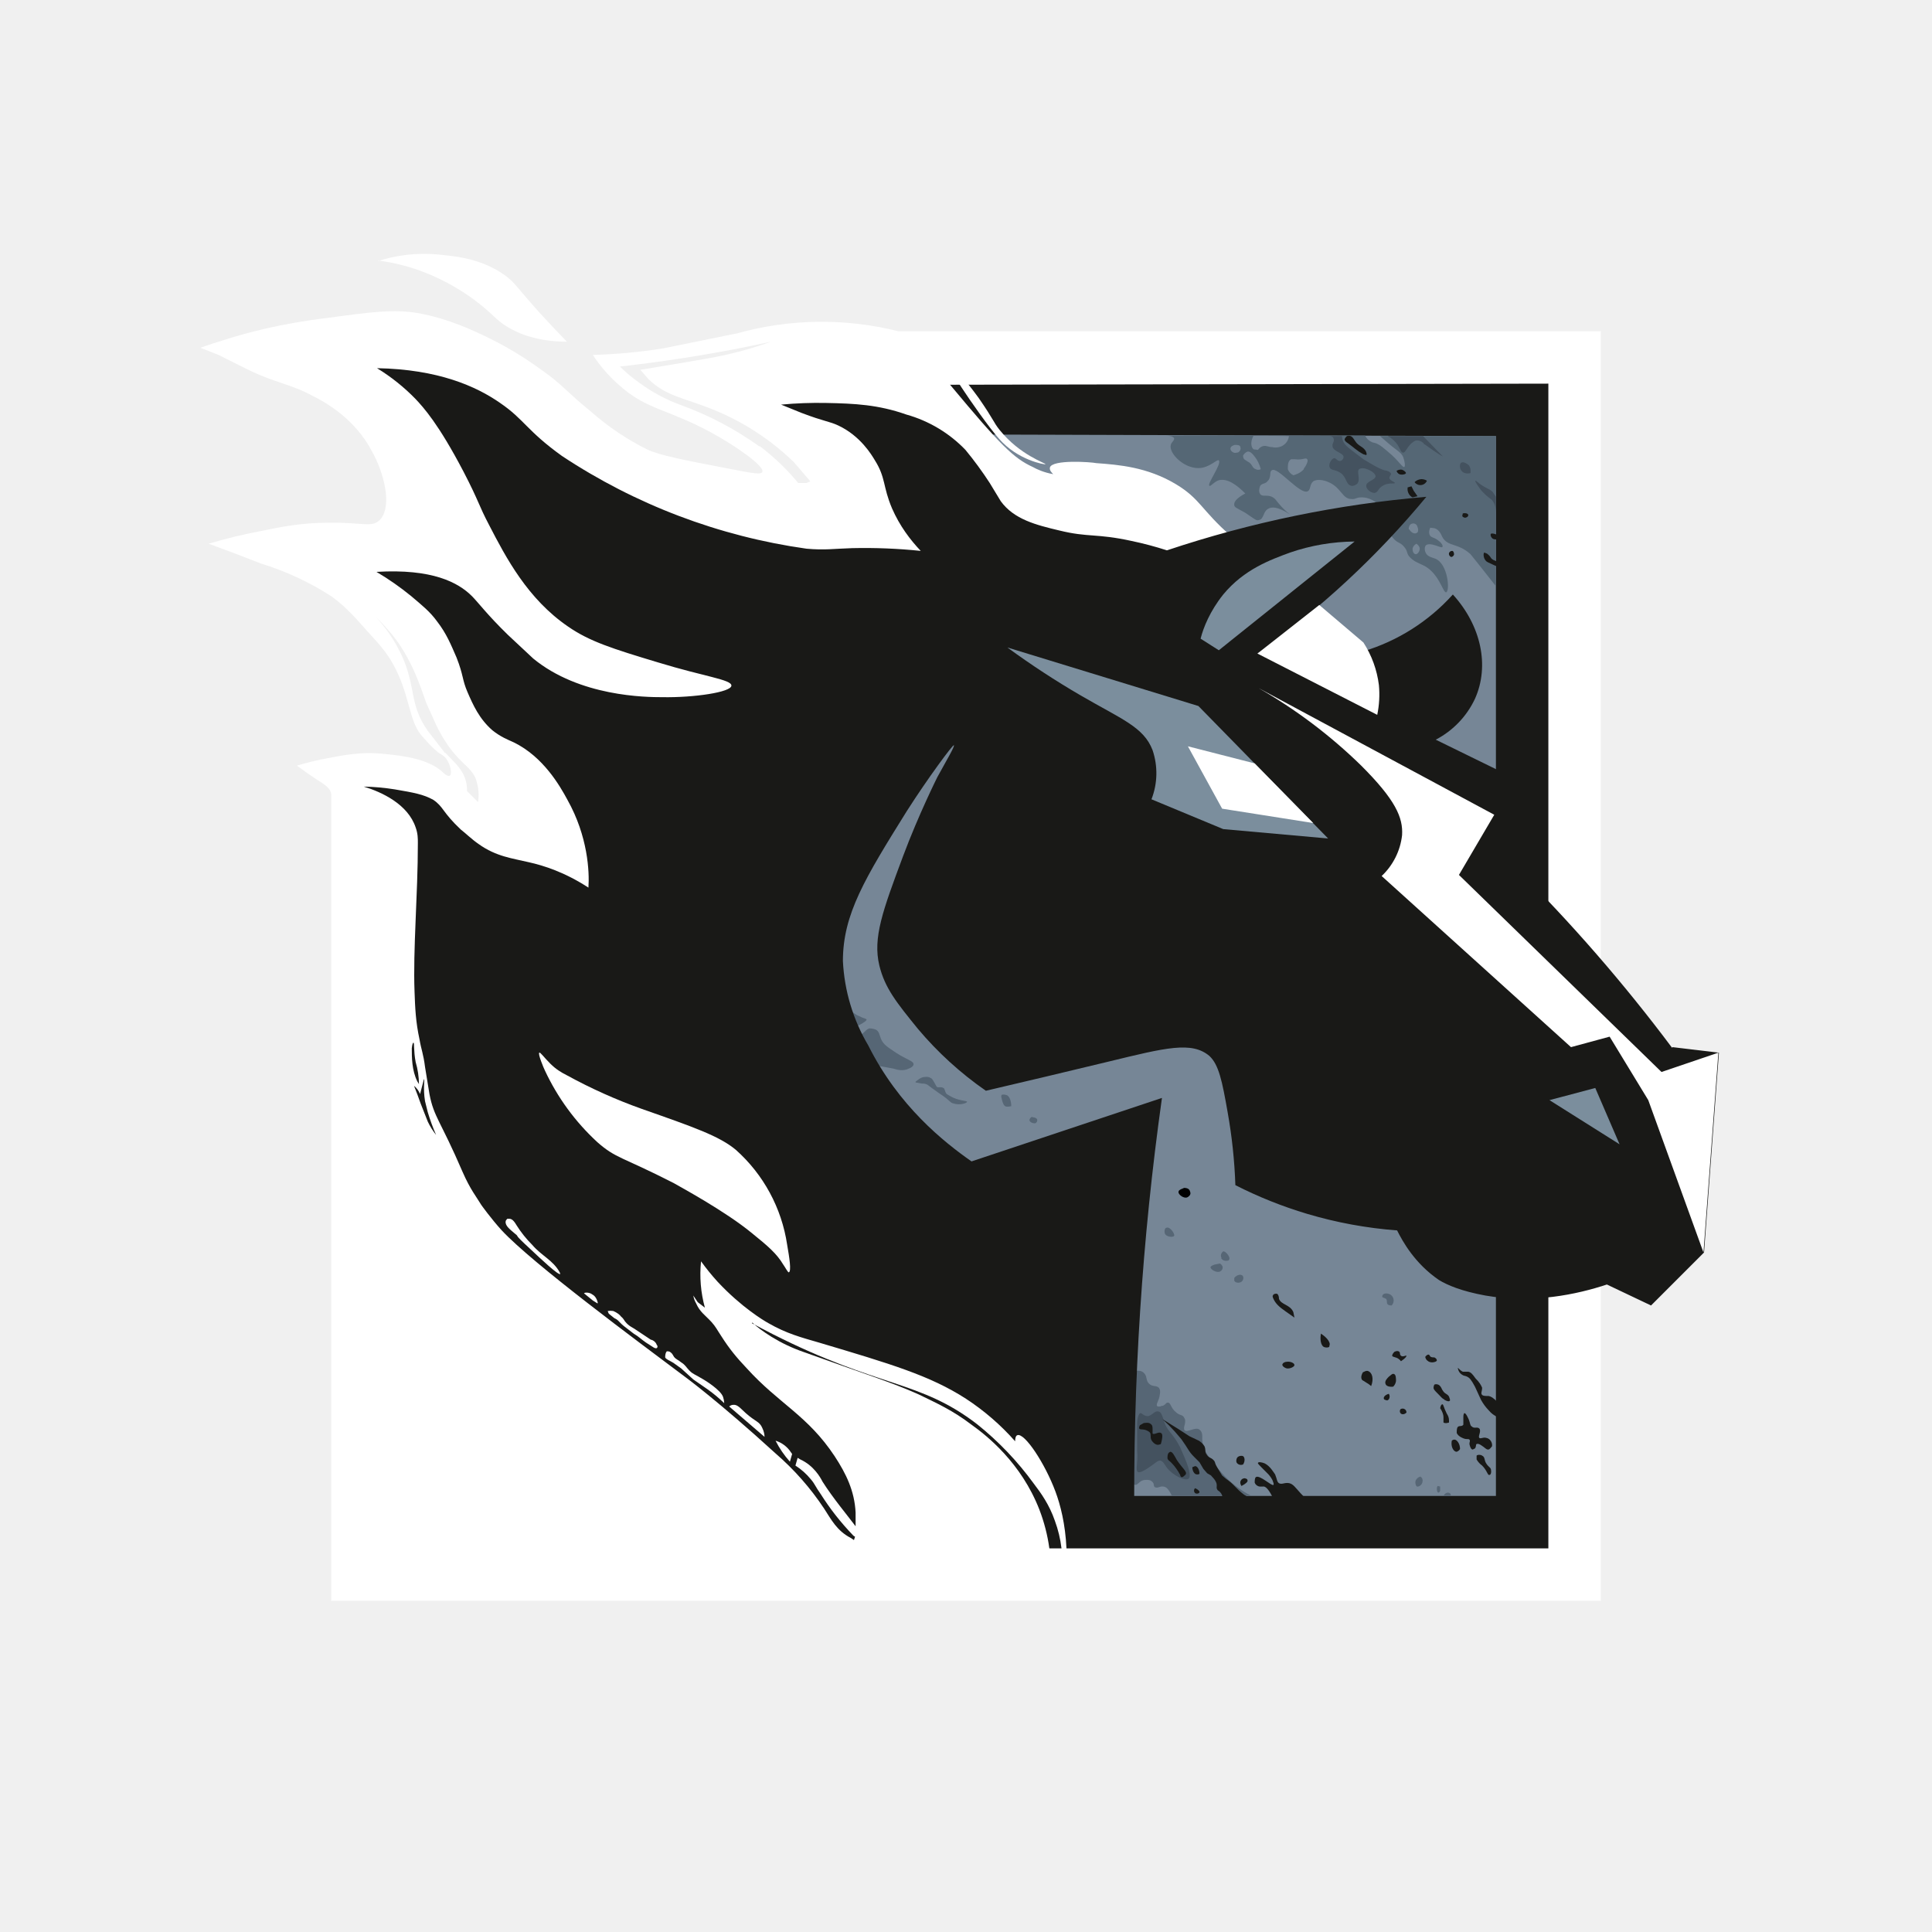
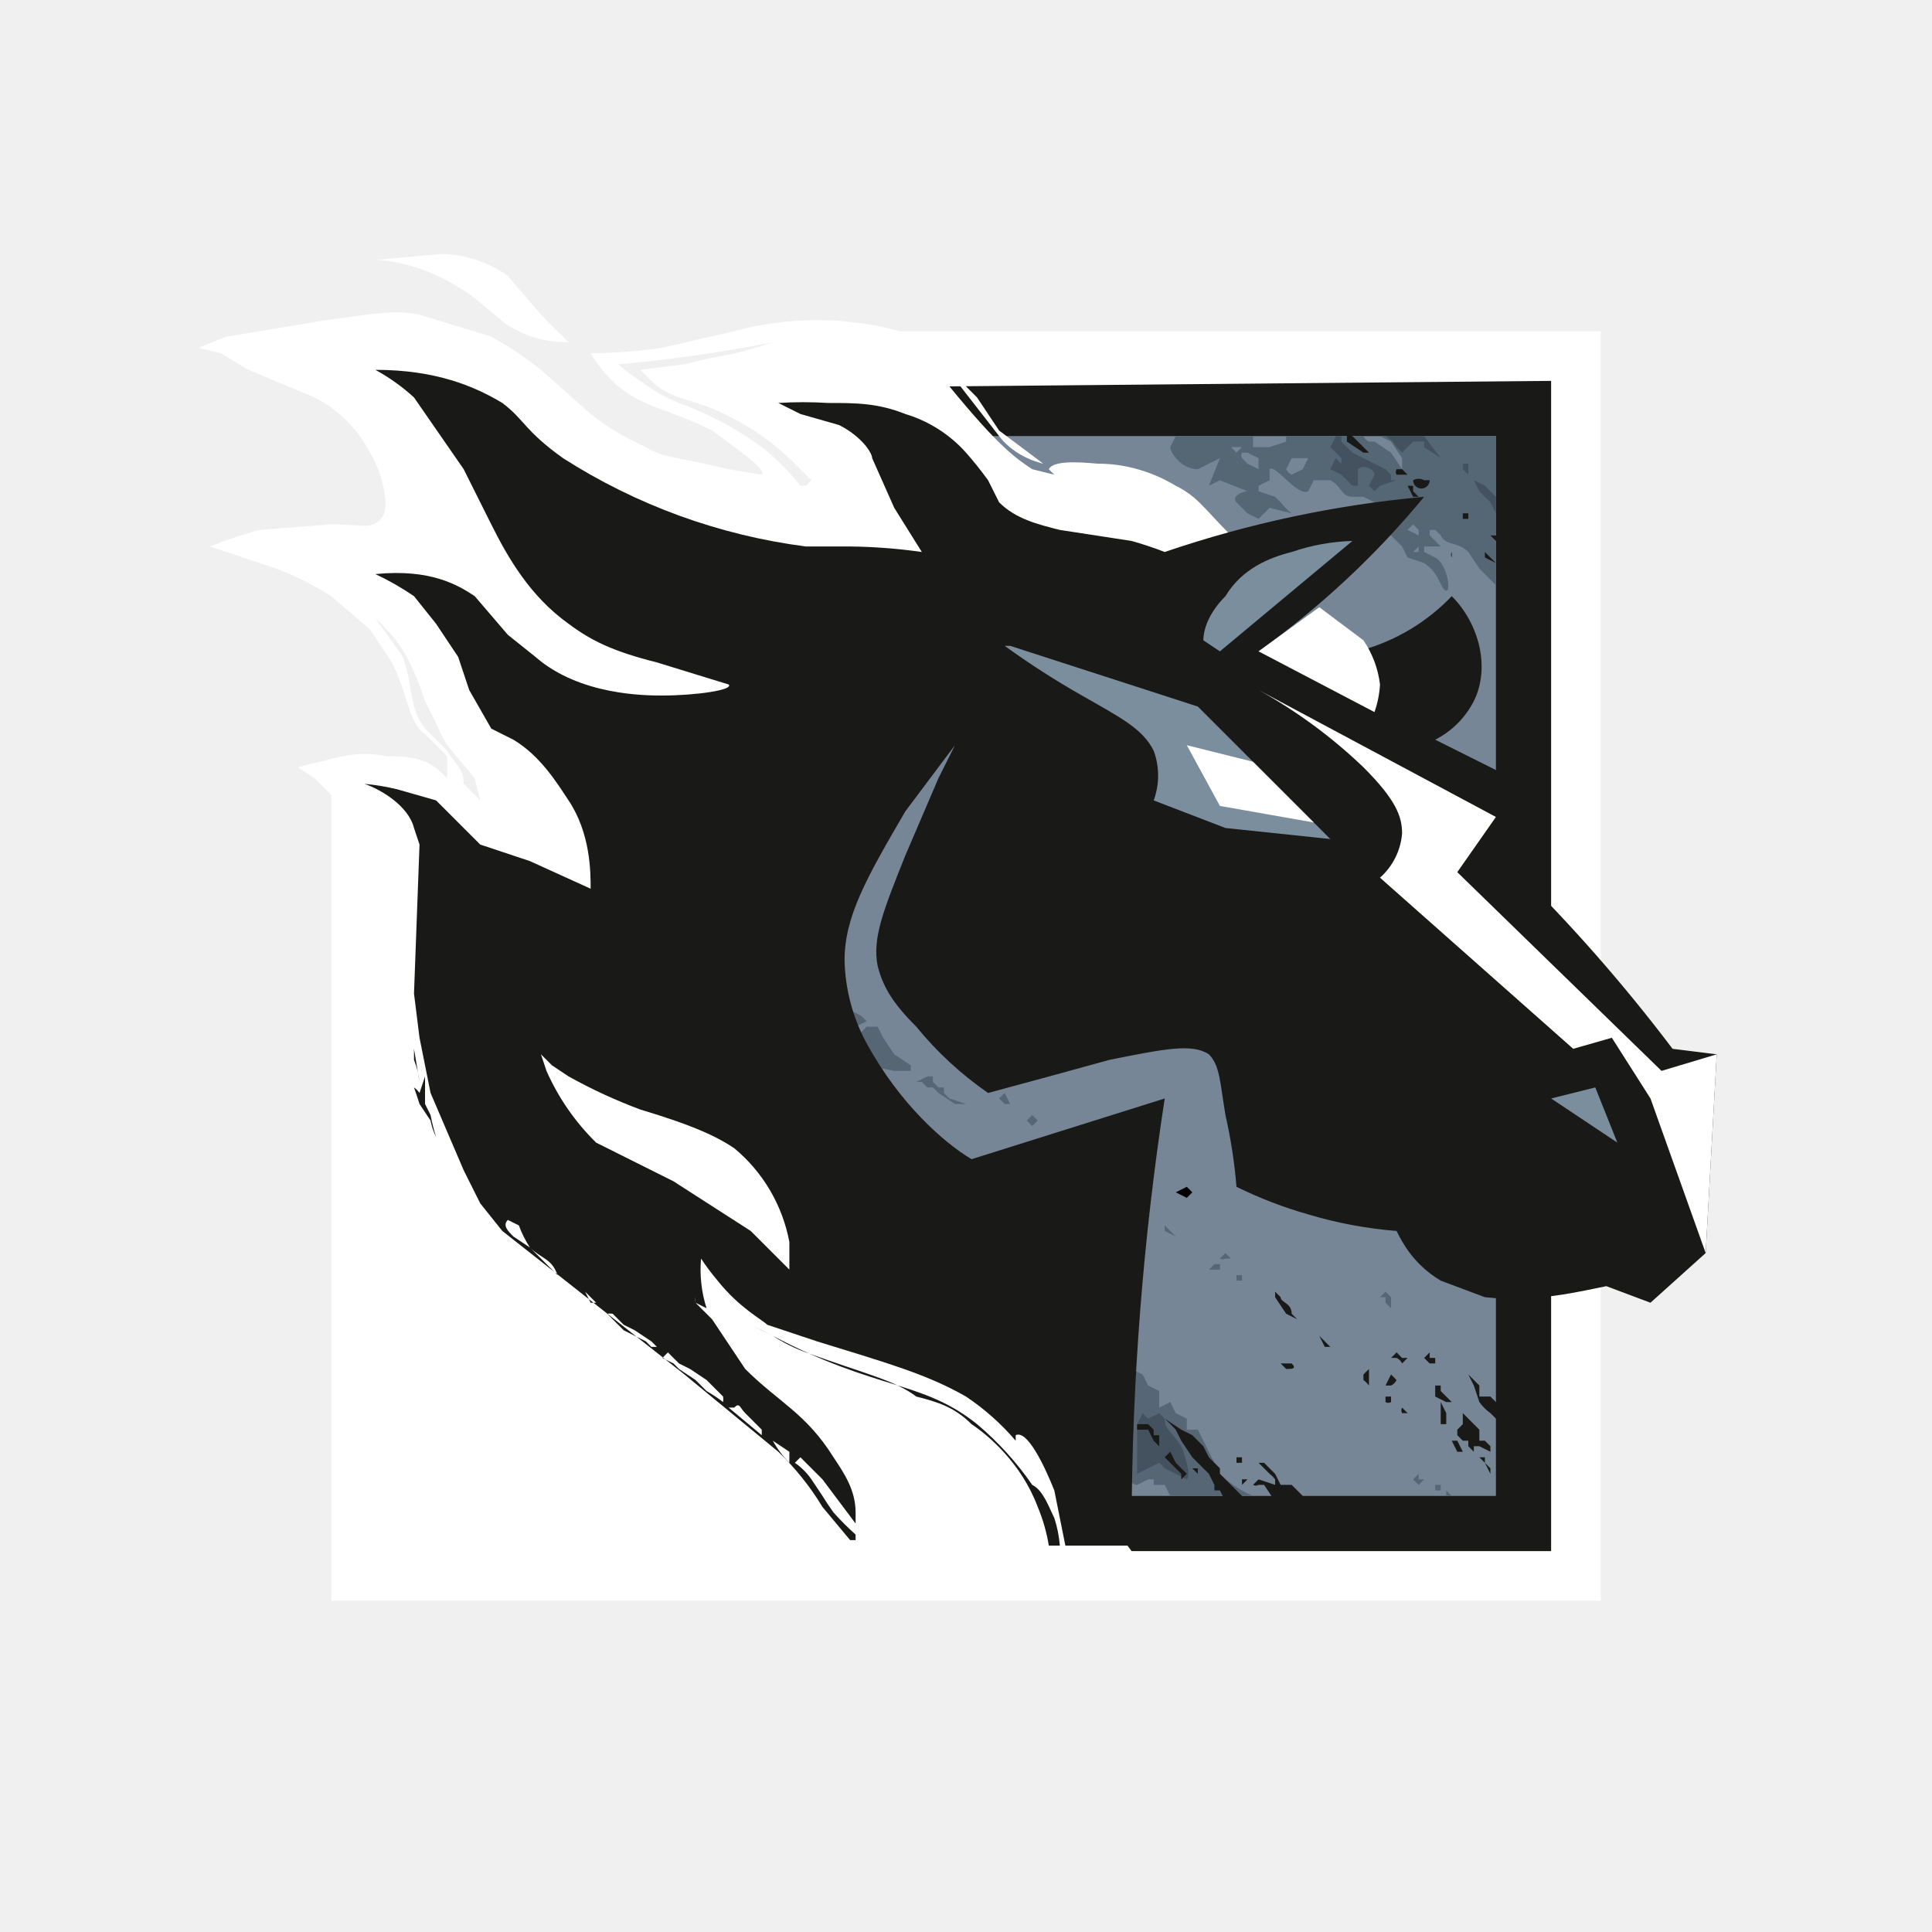
<svg xmlns="http://www.w3.org/2000/svg" viewBox="0 0 350 350">
  <switch>
    <g>
-       <path d="M60 150.3V290h230V60H162.7a57 57 0 00-29.2.4l-13.3 2.7a98.1 98.1 0 01-12.8 1.2 26.3 26.3 0 004.8 5.5c5 4.5 8.7 4.2 16.9 8.7 4.2 2.3 9.5 6 9 7-.2.5-1.5.3-6.1-.6-8.3-1.6-12.5-2.4-14.8-3.5a46.8 46.8 0 01-10.1-6.8c-4.7-3.8-5-4.8-9.3-7.8a62.8 62.8 0 00-9.1-5.5c-3.1-1.5-7.5-3.6-13.1-4.6-4.3-.7-8.3-.2-16.3.9-8.4 1-14.6 2.7-18.1 3.8a109 109 0 00-4.9 1.6l3.3 1.3 5 2.5c5.2 2.6 8 2.7 12.2 5 2 1 7.5 4 10.6 10 2 3.5 3.9 10 1.3 12.5-1.5 1.3-3 .3-9.2.4-4.8 0-8.4.7-12.2 1.5a91.1 91.1 0 00-9.5 2.3 366 366 0 019.5 3.6A51.3 51.3 0 0160 108c2.8 2 4.8 4.4 6.5 6.3 2.4 2.6 3.6 4 4.7 6 3.1 5.5 2.8 10.4 5.3 13.1 2 2.3 3 3 3 3 .5.3.9.5 1.3 1 .9 1.2 1.1 2.9.7 3.1-.4.3-1.2-.5-1.5-.8-2.7-2.3-7.2-2.8-10.2-3.1-4.3-.5-7.6.2-11.7 1a54 54 0 00-4.3 1.1 63.6 63.6 0 003.7 2.6c1.3.8 2.4 1.5 2.5 2.6V150.3zm77.6-69.4a58.7 58.7 0 00-14.2-7.5 30 30 0 01-7.5-4 29.3 29.3 0 01-3.6-3 267 267 0 0027.4-4.5 69.4 69.4 0 01-11.3 3l-4.6.8L116 67l1.5 1.7c3.1 3 6.1 3.3 11.2 5.3a45.6 45.6 0 0115.1 9.7l3 3.5-.7.3h-1.5a41 41 0 00-7-6.7zm-57 55.5s-1-1.3-3.1-4c-3.4-4.8-2.1-7.9-4.7-13.6-.8-1.7-2.1-4.2-4.6-6.9a24.3 24.3 0 012 2.1c3.9 4.3 5.7 9.5 7 13.3l1.8 4a28.2 28.2 0 002.2 3.8c2.5 3.5 4 3.7 5 6 .3 1 .7 2.3.4 4.2l-2-2a6.6 6.6 0 00-.2-1.8c-.6-2.2-2-3.3-3.7-5.1z" fill="#fff" />
-       <path d="M280.5 280.5h-75.3a1222.3 1222.3 0 01-17.4-22.3c-19.6-25.4-29.4-38.1-34.6-49.2-7.1-15.4-17.3-37-8.9-58.8a58.5 58.5 0 0127.4-29.2l-.2-51.3 109-.2v211z" fill="#191917" />
-       <path d="M271 271h-74.9c-1.5-7.8-4.7-20.1-12.1-33.5-13.9-25-30-31.1-37.5-53.5-2.6-7.8-4.6-19-2.2-33.8l27-24.5.2-47 99.5.3v192z" fill="#768696" />
-       <path d="M169.5 67.6a4 4 0 012.2-.6c1.8.1 3.1 1.7 5.6 5.1 2.9 4.2 2.6 4.3 3.8 5.8 3.7 4.6 8.4 6 8.3 6.2-.1.1-5-.7-8.4-4.6-1.8-2-5.3-7-6.8-9.3-.3-.5-1.1-1.8-2.4-1.9a2.2 2.2 0 00-.8 0l1.2 1.5c9 10.8 11.4 13.2 14.9 14.8.7.4 2 1 3.7 1.3-.3-.3-.7-.7-.6-1.2.4-1.5 7.5-1 8.4-.8 4.1.3 9.2.7 14.4 3.8 4.5 2.7 4.6 4.7 10.1 9.5a57.2 57.2 0 0010.5 7.2l-19.1 15.1-43.1-15.6-1.9-36.3z" fill="#fff" />
-       <path d="M205.4 248.4c1-.2 1.5 0 1.8.3.7.6.3 1.4 1 2 .6.6 1.4.2 1.8.8.2.3.2.7.1 1.2-.1 1-.7 1.6-.5 2 .2.2.7.1.8 0 .7 0 .8-.7 1.2-.6.5 0 .5 1 1.4 1.7.7.7 1.2.4 1.5 1 .6.8-.3 1.8.1 2.3.5.5 2-.7 2.7-.1.6.4.5 1.3.5 1.6 0 2.2 1.5 3.8 3.5 6.2a18.5 18.5 0 005.4 4.2h-14.4c-.6-1.3-1.1-1.7-1.6-1.7-.6-.1-1 .4-1.5.1-.3-.2 0-.6-.5-1-.4-.4-1-.3-1.2-.3-1 0-1.3.9-1.8.9-.6 0-1.5-1.2-2.7-6.4l2.4-14.2zm45.3-14c.5-.2 1.1 0 1.4.3.5.5.5 1.3 0 1.8-.4 0-.6-.1-.7-.2-.3-.3 0-.6-.3-1-.3-.2-.7-.2-.7-.4 0-.1 0-.3.3-.5zm-29.4-6.5c-.3-.5 0-1 .3-1.2.4-.1 1.3 1 1.1 1.4 0 .3-.4.3-.5.3a1 1 0 01-1-.5zm.2 1.7c0-.3-.3-.6-.5-.7l-1 .2c-.5.2-.7.3-.7.5 0 .4 1.2 1.1 1.8.7a.8.8 0 00.4-.7zm2.1 1.9c.5-.6 1.2-.7 1.5-.4.2.2.2.6 0 .9-.3.5-1.3.5-1.5 0v-.5zm-12.2-9.1c.5-.2 1.5 1.1 1.3 1.5-.2.3-1.5.2-1.7-.5-.1-.4 0-1 .4-1zm-30-24c.2-.2.7-.1 1 0 .8.4.8 1.9.8 2-.2 0-.7.2-1.1 0-.3-.2-.4-.5-.6-1.2-.2-.7-.1-.8 0-.8zm5.6 4c.6 0 1 .3.9.6 0 .3-.3.5-.4.5-.6 0-1-.3-1-.6 0-.2.2-.5.5-.6zm-11.8-2.8c0-.2-1.7-.2-3-1l-.7-.4c-.4-.5-.3-1-.6-1.1-.5-.3-.8 0-1.2-.2l-.5-.9c-.2-.3-.3-.6-.6-.7-.4-.3-.8-.2-1-.2-.5 0-.9.2-1.4.6-.4.3-.4.3-.3.4l1.1.2c.4 0 .6 0 1 .2l.8.6 1.4 1c2 1.3 1.8 1.6 2.5 1.8 1.3.4 2.5-.1 2.5-.3zm-9.7-6.8c0 .4-.6.7-.9.8-1 .5-2.1.2-2.7 0-1.2-.2-2.7-.6-4.9-.7l-3-5.3c1.2.1 1.8 0 2.2-.3.5-.4.7-.8 1.3-1 0 0 .6 0 1.1.2.7.3.7 1 1 1.7.4 1 1.2 1.5 2.7 2.5 2 1.3 3.2 1.5 3.2 2.1zm-11.6-10c.3.4 1 1 1.8 1.3.7.4 1.2.4 1.3.6 0 .2-.6.8-3.8 2.1l.7-4zm103.5 84.8c.2 0 .4.5.3.8 0 .5-.6 1-1 .9-.2-.1-.3-.5-.3-.8 0-.5.6-1 1-1zm3.1 1.6l.4.1v.7c0 .2-.2.4-.3.4-.2 0-.3-.3-.3-.7 0 0 0-.5.2-.5zm1.8 1.2s.4 0 .5.3a.6.6 0 010 .3h-1.3c.2-.4.5-.6.8-.6z" fill="#566675" />
+       <path fill="#fff" d="M60 150v140h230V60H163a57 57 0 00-30 0l-13 3a98 98 0 01-13 1 26 26 0 005 6c5 4 9 4 17 8 4 3 10 7 9 8l-6-1c-8-2-12-2-15-4a47 47 0 01-10-6l-9-8a63 63 0 00-9-6l-13-4c-5-1-9 0-17 1l-18 3a109 109 0 00-5 2l4 1 5 3 12 5c2 1 7 4 10 10 2 3 4 10 2 12s-3 1-9 1l-13 1a91 91 0 00-9 3 366 366 0 019 3 51 51 0 0113 6l7 6 4 6c3 6 3 11 6 13l3 3 1 1v4l-1-1c-3-3-7-3-10-3-5-1-8 0-12 1a54 54 0 00-4 1 64 64 0 003 2l3 3v6zm78-69a59 59 0 00-15-8 30 30 0 01-7-4 29 29 0 01-4-3 267 267 0 0028-4 69 69 0 01-12 3l-4 1-8 1 2 2c3 3 6 3 11 5a46 46 0 0115 10l3 3-1 1h-1a41 41 0 00-7-7zm-57 55l-4-4c-3-4-2-7-4-13l-5-7a24 24 0 012 2c4 4 6 10 7 13l2 4a28 28 0 002 4l5 6 1 4-2-2a7 7 0 00-1-1c0-3-2-4-3-6z" />
+       <path fill="#191917" d="M281 281h-76a1222 1222 0 01-17-23c-20-25-30-38-35-49-7-15-17-37-9-59a59 59 0 0128-29l-1-51 110-1v212z" />
+       <path fill="#768696" d="M271 271h-75c-1-8-5-20-12-33-14-25-30-32-37-54-3-8-5-19-3-34l27-24 1-47h99v192z" />
+       <path fill="#fff" d="M170 68a4 4 0 012-1l5 5 4 6 8 6s-5-1-8-5l-7-9-2-2a2 2 0 00-1 0l1 2c9 11 12 13 15 15l4 1-1-1c1-2 8-1 9-1 4 0 9 1 14 4 4 2 5 4 10 9a57 57 0 0011 7l-20 15-43-15-2-36z" />
+       <path fill="#566675" d="M205 248l2 1 1 2 2 1v3l2-1 1 2 2 1v2h2l1 2 3 6a19 19 0 006 4h-15l-1-2h-2v-1h-1l-2 1c-1 0-2-1-3-6l2-15zm46-14l1 1v2l-1-1v-1h-1l1-1zm-30-6l1-1 1 1h-1a1 1 0 01-1 0zm0 2v-1h-1l-1 1h2zm3 1h1v1h-1zm-13-9l2 2-2-1v-1zm-30-24h1l1 2h-1l-1-1 1-1zm6 4l1 1-1 1-1-1 1-1zm-12-2l-3-1-1-1v-1h-1l-1-1v-1h-1l-2 1h1l1 1h1l1 1 3 2h2zm-10-7v1h-3l-5-1-3-5 2-1 1-1h2l1 2 2 3 3 2zm-11-10l2 1 1 1-4 2 1-4zm103 85h1l-1 1-1-1 1-1zm3 1h1v1h-1v-1zm2 1l1 1h-1v-1z" />
      <g fill="#556775">
-         <path d="M250 79l1.5 1.3c1.5 1.3 2.3 1.6 2.7 2.5.3.8.4 1.7.2 1.8-.3.1-.8-.8-2.3-2.2-1.3-1.1-2.2-2-3.2-2.2-.1 0-.5-.1-1-.5a2.3 2.3 0 01-.6-.8h-13.8c0 .4-.2 1.1-.8 1.6-.8.7-1.9.6-2.2.5-.7 0-1-.3-1.6-.2-.5.1-.8.4-1 .7l-.8-.1c-.5-.4-.6-1.4 0-2.5h-16c.8 0 1.5.2 1.6.5.1.4-.5.7-.6 1.2-.4 1.4 2.2 4.2 5 4.2 2 0 3.4-1.7 3.7-1.4.6.6-2.2 4.3-1.7 4.6.2.2.8-.7 1.7-1 1.6-.4 3.3.9 4.8 2.4-.2.1-2.2 1.1-2 2.1 0 .4.4.5 2 1.4 1.8 1.2 2 1.5 2.5 1.3.9-.2.7-1.5 1.6-2 .6-.4 1.7-.5 4 1a12 12 0 01-1.8-1.7c-.8-.9-.8-1.1-1.3-1.4-1-.6-1.9 0-2.3-.6-.3-.4-.2-1 0-1.5.4-.5.9-.3 1.3-.8.8-.7.3-1.8.8-2 1-.8 5.1 4.5 6.5 3.8.6-.3.3-1.2 1-1.8 1-.6 2.5 0 2.9.2 2.2 1 2.4 3 4 3 .8.1.8-.3 1.9-.3 1.3 0 2.3.7 2.7 1a6 6 0 011.3 1.2 9 9 0 00.7 3.5c.3.7.5 1.2 1 1.7.7.9 1.3.7 2 1.6.6.7.4 1 .8 1.6.8 1 1.8 1.3 2.4 1.6 3.1 1.3 3.8 5.2 4.4 5 .7-.3.3-5.2-2-6.1-.5-.2-1.3-.3-1.7-1-.2-.4-.3-1 0-1.4.8-.7 2.8.6 3 .3.2-.3-.3-.9-.9-1.3-.7-.5-1.2-.4-1.4-.9-.1-.2-.2-.6.1-1.3l.8.1c.9.3 1.2 1.2 1.4 1.6 1 1.8 2.8 1 5.1 3.1l2 2.5 2.6 3.3V79h-21zm-26 3c-.5.2-1.1-.3-1.1-.7 0-.4.4-.6.8-.7.4 0 1 0 1 .4.2.4-.2 1-.6 1zm3.5 3c-.7-.2-.6-1-1.5-1.4l-.6-.4a1 1 0 01-.2-.7c.4-.6.8-.7.9-.7.6 0 1.2.9 1.6 1.5.4.7.6 1.3.7 1.7-.4.2-.7.1-.9 0zm8.7 0c-.6.7-1.5 1-1.9 1.1a2 2 0 01-1-1.1c0-.7 0-1.5.6-1.8h.7c1.4.2 2-.4 2.2 0 .3.2-.2 1.2-.6 1.7zm19 10.9c0-.5.2-.9.5-1 .4-.2 1 0 1.1.6.2.4.1 1-.1 1-.3.3-1 .1-1.4-.6zm1.3 4.5c-.4 0-.6-.5-.6-.9s.3-.8.7-1c0 0 .6.4.6.9s-.4 1-.7 1z" />
-         <path d="M233.5 79l-6.5-.1h6.5zm16.4-.1h-2.6 2.7-.1z" />
+         <path d="M250 79l2 1 2 3v2l-2-3-3-2h-1a2 2 0 01-1-1h-14v1l-3 1h-3v-2h-16 2l-1 2c0 1 2 4 5 4l4-2-2 5 2-1 5 2c-1 0-3 1-2 2l2 2 2 1 2-2 4 1a12 12 0 01-2-2l-1-1-3-1v-1l2-1v-2c1-1 5 5 7 4l1-2h3c2 1 2 3 4 3h2l2 1a6 6 0 012 1 9 9 0 000 4l1 1 2 2 1 2 3 1c3 2 3 5 4 5s0-5-2-6l-2-1v-1h3l-1-1-1-1v-1h1l1 1c1 2 3 1 5 3l2 3 3 3V79h-21zm-26 3l-1-1h2l-1 1zm4 3l-2-1-1-1a1 1 0 010-1h1l2 1v2zm8 0l-2 1a2 2 0 01-1-1l1-2h3l-1 2zm19 11l1-1 1 1v1l-2-1zm1 4l1-1v1zM234 79h-7 7zm16 0h-3 3z" />
      </g>
-       <path d="M249 89.3c-.6 0-1.5-.6-1.5-1.3 0-.8 1.6-1 1.7-1.7 0-.8-2.2-1.9-3-1.3-.5.5.4 2-.4 2.7-.3.2-.7.4-1 .3-1-.2-.8-1.5-1.9-2.3-1-.7-1.7-.4-2-1-.3-.6.3-1.6.8-1.7.4 0 .6.6 1.1.5.3 0 .6-.4.6-.7 0-.8-2-1-2-2-.1-.5.4-.8.2-1.3 0-.3-.4-.5-.7-.5h2.2l.1.6c.2.8.8 1.3 1.7 2l2.1 1.6c1.7 1 2.6 1.6 3.8 2 .3 0 1 .2 1.2.6 0 .3-.3.5-.3.8.1.5 1 .7 1 .9-.1.2-1.3-.1-2.2.5-.9.5-.8 1.2-1.5 1.3zm9-8.8c0-.2-.7-.8-1.4-.7-.2 0-.4.1-.9.5-1 1-1.1 1.7-1.5 1.7-.4 0-.5-.6-1-1.4a5 5 0 00-1.8-1.6h6.4a632.9 632.9 0 013.6 3.7s-.7-.3-3.3-2.2zm6.8 3.3c.3-.2 1 .2 1.3.5.4.5.3 1.2.3 1.4-.7.2-1.4 0-1.7-.5-.3-.4-.3-1.1 0-1.4zm6.2 9c0-1.2-.4-1.8-.7-2.2l-1-.8a12.9 12.9 0 01-1-1c-.4-.6-1.2-1.6-1-1.7 0-.2.6.6 2 1.3.3.2.7.3 1.1.7l.6.9v2.9zM206.6 256c.3 0 .5.4 1 .5.9.3 1.5-1 2.2-.8.6 0 .8 1 1 1.5.6 2.2 1.5 2.1 3 5 0 .2 2.5 5 1.5 5.7-.6.4-2.7-.5-3.9-2-.5-.7-.7-1.2-1.2-1.3-.6 0-.9.5-2 1.2-1 .7-1.7 1-2 .9-.6-.3 0-1.4-.2-4v-4.8c0-.7.2-1.8.6-1.9z" fill="#44525f" />
-       <path d="M221.3 272l.2-.5c0-.6-.3-1-.4-1.1-.3-.4-.5-.3-.6-.6-.2-.3 0-.5-.1-1-.2-.8-1-1.4-1-1.5l-.7-.4-.7-.8-.7-1.2-1-1c-1-1-1-1.4-2.3-3.2l-1.2-1.4a31.1 31.1 0 00-2.2-2.2l2.9 1.8 2 1.3 1.7.8c.3.2.7.5 1 1 .3.7 0 1 .4 1.5.4.7.9.5 1.4 1.2.2.3 0 .3.6 1.3l.8 1.3.7.6c1.5 1 1.7 1.7 3.3 2.9l1.8 1 3.7.2c-1-2.3-1.7-2.8-2.1-2.7h-.6a1.1 1.1 0 01-.9-.7c0-.3 0-.8.2-1 .7-.5 2.9 1.7 3.2 1.4.1-.1 0-.4-.2-.9a5 5 0 00-1-1.3l-1-1c-.4-.4-.7-.7-.6-.8.1-.2.7-.1 1.2.1 1 .5 1.6 1.6 1.9 2 .4 1 .3 1.3.7 1.6.6.3 1-.2 1.9 0 .7.2 1 .7 2 1.8a25 25 0 002.1 2l-16.4-.5zm-14.8-13.8l.7-.4c.2 0 .9-.2 1.3.2.3.2.3.6.3 1v.7c.3.3 1.1-.4 1.5-.1.3.1.4.6 0 2a.8.8 0 01-.3.1c-.5.2-1.1-.3-1.4-.8-.3-.6 0-1-.3-1.4-.4-.4-1-.5-1-.5-.5-.1-.8 0-.9-.2-.1-.1 0-.4.1-.6zm5.2 5l.3-.2c.4 0 .7.6 1.2 1.5 1 1.5 1.9 2.1 1.6 2.6a.5.5 0 01-.2.2c-.1.1-.3.3-.5.3s-.3-.3-.3-.4c-.4-.8-1.1-1.7-1.4-2-.5-.6-.8-.6-.9-1 0-.4 0-.7.2-1z" fill="#191917" />
-       <path d="M216 265.8l.5-.2c.4 0 .8.6.8 1.4a.7.7 0 01-.5.1c-.4 0-.8-.6-.8-1.3zm8.3-1.9c.3-.2.7-.2.9-.1.3.2.4.9 0 1.5-.5.2-1 0-1.2-.4-.1-.3 0-.8.3-1zm1.2 3.9s-.5 0-.7.4c-.2.3-.1.7.1 1 .8-.4 1.2-.8 1.1-1 0-.1 0-.3-.5-.4zm-9 1.8c-.3.3-.2.7 0 .9.4.2.8 0 .8-.2s-.3-.5-.8-.7zm14.1-35c.2-.2.5-.3.8-.2.2.2.3.5.3.9.4 1.1 2 1 2.6 2.4l.2 1a69.1 69.1 0 01-1.7-1.2c-1-.7-1.7-1.3-2.1-2.2-.2-.4-.2-.6 0-.7zm8.7 7c.3.2 1.5 1 1.6 1.9l-.1.5c-.3.2-.8.1-1 0-.5-.3-.7-1.3-.5-2.4zm-7 5.7c0-.4.5-.6.8-.6.6-.1 1.4.2 1.4.6 0 .3-.8.7-1.4.6-.4-.1-.8-.4-.8-.7zm14.6 1.3c.1 0 .6-.4 1-.2.7.3 1 1.4.5 2.7a5.4 5.4 0 00-1-.7c-.4-.3-.6-.3-.7-.5-.1-.2-.2-.6.2-1.3zm5.6.3c.4.1.4.8.4 1.3a1.8 1.8 0 01-.5 1c-.7.1-1.3-.1-1.4-.5-.2-.5.3-1 .6-1.3.3-.2.6-.6.9-.5zm.1-4c.4-.2.7-.2.9 0 .2.1 0 .5.3.7.3.3.9-.1 1 0 0 .1-.1.4-1 1a1.7 1.7 0 00-.4-.4c-.5-.4-1.1-.3-1.2-.6 0 0 0-.3.4-.7zm-1 7.6c-.7.2-1 .6-.9.9 0 .2.6.3.6.3a.7.7 0 00.3-.2c.2-.3.2-.7 0-1zm2.1 2.8a.7.7 0 01.8 0c.2.1.3.4.3.6-.3.3-.7.4-1 .2a.6.6 0 010-.9zm4.5-9.5c0 .1.1.5.4.7.5.5 1.5.3 1.7 0 0-.2-.1-.4-.3-.5-.2-.2-.4 0-.8-.2-.2-.1-.2-.4-.4-.4-.1 0-.3 0-.6.4zm1.7 5c.3-.1.7 0 .9.2.4.4.3.6.7 1.1.4.5.7.4 1 .9.1.3.3.7.1.8-.2.2-1-.2-1-.3-.4-.2-.4-.3-1.1-1-.6-.6-.8-.8-.8-1.1 0 0 0-.4.2-.6zm1 4.3c.1-.6.3-.7.4-.7.2 0 .2.5.8 1.7.2.3.4.7.4 1.2v.4c-.3.1-.7.2-1 0v-1c0-.4-.2-1-.6-1.6zm3.2-7.3c0 .1.1.8.7 1.2.4.3.6.2 1 .4s.7.5 1.4 1.8l1.1 2.4a8.9 8.9 0 001.4 1.9c.5.6 1 .9 1.2 1 .8.5 1.7 1.7 2.5 4.2v-4.5a22 22 0 00-2-2.1c-1-1-1.3-1.1-1.7-1.2-.6 0-1 0-1.2-.2-.3-.3 0-.6 0-1.3-.2-.5-.5-1-1.2-1.7-.5-.7-.8-1.1-1.3-1.2h-1c-.6-.3-.8-.7-.9-.7zm1 9c0-.2 0-.7.2-.8.3 0 .7 1 .8 1.2.3.8.2 1 .5 1.2.5.5 1 0 1.4.4.4.5-.3 1.4 0 1.7.3.2.7-.2 1.3 0 .6.1 1.1.8 1 1.5-.2.2-.4.6-.7.6-.4 0-.5-.3-1.3-.8-.3-.2-.6-.3-.8-.2-.2.1 0 .4-.3.8l-.4.2c-.3 0-.5-.5-.6-1 0-.4.2-.6 0-.8-.2-.2-.5 0-1-.2 0 0-1-.3-1.3-1 0-.4 0-.9.2-1.1.3-.3.7 0 1-.4v-1.3zM263 261c.2-.2.4-.2.5-.2.4 0 1 .7 1 1.7-.1.2-.4.5-.7.5-.5-.1-1-.9-.8-2zm4.5 2.7c.2-.2.7-.2 1 0 .6.3.3.8.8 1.5.4.6.7.6.8 1 .1.5 0 1-.3 1-.3.1-.4-.8-1.3-1.7-.4-.3-.7-.6-1-1.1v-.7zm1.4-163.6c-.2.1-.2.9.2 1.4.3.4.6.4 1.6.9 1 .4 1.3.8 1.4.7.1-.1-.1-.7-.6-1.2-.5-.4-.7-.2-1.3-.7-.2-.3-.3-.5-.8-.9l-.5-.2zm1.9-2.4c-.6 0-.9-.8-.7-1 .2-.2 1.5.2 1.5.6 0 .2-.4.5-.8.4zM265 93c.5-.1.9 0 1 .3 0 .2-.2.4-.3.4-.3.2-.7 0-.8-.2l.1-.5zm-1.9 6.8a.6.6 0 00-.6.4.6.6 0 00.4.7c.3 0 .6-.4.5-.6 0-.3-.2-.5-.3-.5zM244 79c-.1.1-.4.4-.4.6 0 .3.3.5.6.7 1 .7 1.5 1.3 2.8 2 .2 0 .4.2.5.1.2 0 0-.4 0-.5-.4-1-1.4-1-2-2-.3-.4-.4-.7-.8-.9a1 1 0 00-.7 0zm9 6.3c.2-.1.5-.3 1-.2.3.1.7.4.7.6 0 .2-.7.4-1.2.2a1 1 0 01-.5-.6zm3.3 2a2 2 0 011.2-.5c.5 0 .9.2 1 .3a1.3 1.3 0 01-2.2.3zm-1.3 1l.7-.2.4.8.7 1-.9.2c-.5-.2-1-.9-.9-1.7z" fill="#191917" />
-       <path d="M214.5 215.2c.6 0 1 .2 1.1.7.2.4-.1.8-.5 1-.6.3-1.7-.5-1.6-1 0-.4.9-.6 1-.7z" />
-       <g>
-         <path d="M136.3 239.6c.7.7 1.9 1.6 3.5 2.6a29.7 29.7 0 005.7 2.7c11.1 4 16 5.5 20.9 7.7 3.3 1.6 6.2 2.9 9.6 5.5 2.8 2 9 6.9 12.3 15.4a31.4 31.4 0 011.8 7h2.2a21.8 21.8 0 00-1.2-5c-1-2.9-2.5-5-3.8-6.7A55.7 55.7 0 00177 258c-10.4-8-17.6-6.5-37-16.3a158.3 158.3 0 01-3.8-2z" fill="#191917" />
-         <path d="M302.9 189.8a298.3 298.3 0 00-28.5-32.8v-16l-14.3-7a16 16 0 007.1-7.4c2.7-6 1.1-13.3-4-18.9a35.7 35.7 0 01-35.4 10.7A159.2 159.2 0 00258.4 90a201.8 201.8 0 00-47 9.7 62.5 62.5 0 00-6.4-1.7c-6.4-1.4-7.8-.6-13.1-1.9-4.2-1-8.2-2-10.6-5.3l-2-3.3a65.5 65.5 0 00-4.4-6 23.7 23.7 0 00-10.7-6.4c-5.1-1.8-9.4-2-14.5-2.1a71.8 71.8 0 00-8.2.3l3.7 1.5c4.2 1.6 5 1.5 6.7 2.3 4 1.9 6 5.3 6.6 6.3 2 3.2 1.4 4.7 3.1 8.7 1.4 3.2 3.3 5.7 5.2 7.7a98.8 98.8 0 00-12.4-.5c-3.3.1-5 .4-8.3.1a107.3 107.3 0 01-44.3-16.8C95.4 78 95 76 90.6 73c-4.3-3-11.2-6.1-22.3-6.3a35.6 35.6 0 017 5.6c1.4 1.5 4.1 4.4 8.7 13.2 2.8 5.4 2.7 6 4.6 9.6 3.1 6 7 13.4 14.3 18.4 3.9 2.7 8 4 16.3 6.5 8.5 2.6 13.3 3.1 13.3 4.2 0 1.2-6.8 2.2-12.5 2.1-3 0-15-.1-23.4-7L92 115c-3.7-3.6-5.4-5.9-6.5-7-2.5-2.5-7.2-5-17.3-4.4a50.4 50.4 0 016.3 4.4c2 1.7 3.4 2.8 4.7 4.6 1.7 2.2 2.5 4.2 3.5 6.5 1.3 3.3 1 4 2 6.3s2.1 4.8 4.5 6.9c1.5 1.2 2.8 1.7 3.9 2.2 5.3 2.6 8.3 7.8 9.7 10.4 3.7 6.6 4 13 3.8 15.9-4.3-2.8-8.1-4-10.8-4.6-2.9-.7-5.9-1-9.1-3.3-1.3-.9-2.4-2-3.2-2.6-3.4-3.2-3.1-4.1-5-5.4-1.8-1-3.5-1.3-7-1.9a40.8 40.8 0 00-5.6-.5c3.3 1 8 3.2 9.4 7.4.4 1.1.4 2 .4 2.8 0 9.5-.9 19.3-.6 27 .1 2.8.2 5.4.9 8.6.3 1.8.7 2.6 1 5l.8 4.9c.8 4.2 2 4.8 6 14.1 1.4 3.2 2.5 4.5 3.4 6 0 0 1.7 2.4 3.7 4.6 5.7 6.1 24.5 20 33.3 26.6 0 0 6 4.4 16.3 13.8a49 49 0 018.8 10c1.3 2 2.3 4 4.8 5.3l.6.4.2-.6-.3-.2a49.6 49.6 0 01-3.3-3.8 48.2 48.2 0 01-2.6-3.7c-1-1.4-1.1-1.9-1.8-2.7a11.9 11.9 0 00-2.8-2.5l.4-1.4.5.3c2.4 1.1 3.6 3.2 4 4 1.9 3 4.5 6.1 6 8.1V274c-.2-3.9-1.7-7-3.8-10.2-4.9-7.4-10.1-9.5-15.9-15.9-1.9-2-3.2-3.6-4.6-5.8-.8-1.2-1-1.7-1.8-2.6-1.2-1.3-2.1-1.8-2.8-3.4a4 4 0 01-.5-1.4l.8 1.2 1.3 1a22.7 22.7 0 01-.7-8.4 42.2 42.2 0 003 3.7c4.3 4.6 8.3 7 9.2 7.5 3.3 1.9 6 2.6 9.1 3.5 13.1 3.9 20.2 6 26.7 10.2a44 44 0 018.9 7.7c0-.5.1-1 .4-1.1 1.3-.5 5 5.1 6.9 10.2.9 2.4 1.8 5.9 2 10.3h12l.3-4.3a516.7 516.7 0 015-77.3L176 210.4c-5-3.5-13.2-10-18.7-21a33.2 33.2 0 01-4.6-15.3c0-8.5 4-15 11.6-27.2 3.9-6.1 8.3-12 8.5-11.9.2.2-1.2 2.5-3 5.8 0 0-3.4 6.8-6.2 14.3-3.7 9.9-5.5 14.8-4.3 19.8 1 4.1 3.1 6.7 7 11.5a62.8 62.8 0 0012.3 11.2 2966.8 2966.8 0 0022.3-5.3c10.3-2.5 15-3.7 18.2-1 1.7 1.6 2.3 4.5 3.3 10.2a93 93 0 011.4 13.2 77.4 77.4 0 0013 5.2 77.4 77.4 0 0016.3 3c1 2 3.2 6 7.6 9 1.5.9 4 2 8.4 2.8 8.6 1.5 16.6-.2 22-2l8 3.8 9.6-9.6 2.7-36.2a6808 6808 0 01-8.4-1zm-201.4 41c-.3.3-3.6-2.8-5.4-4.5-3.5-3.2-1.8-2-2.8-2.8-.8-.7-1.8-1.4-1.7-2.2 0-.2.2-.4.3-.5a.8.8 0 01.3 0c.7-.1 1.2.9 1.4 1.2a20 20 0 002.8 3.5c1.7 2 3.8 2.8 5 5l.1.3zm6.7 5.3l-.8-.5-1.6-1.3c.1-.2 1-.2 1.5.2.8.4 1 1.5 1 1.6zm10.9 8c-.1.2-.4.2-.7 0a58.5 58.5 0 01-1.4-.9c-1-.7-1.2-1-2.2-1.6l-1.3-1c-1.5-1.1-1.3-1.4-2.2-1.8l-1-.8a2.4 2.4 0 01-.2-.5 3.1 3.1 0 011 0c.7.3 1.2.7 1.4 1 .6.5.5.7 1 1.2.3.3.5.5 1.4 1l3 2c.2 0 .9.3 1.1 1 .1 0 .2.3 0 .5zm23.9 18.6l.5.7-.4 1.4a17.5 17.5 0 01-2.6-3.8c.7.2 1.7.7 2.5 1.7zm-10.2-8.2c.8-.1 1.3.6 2.3 1.5 1.8 1.6 2.5 1.5 3 2.7.3.6.4 1.2.4 1.6a31663.9 31663.9 0 01-6.4-5.5c.1-.1.4-.3.7-.3zm-5.2-4.5s3 1.8 3.4 3.1a4 4 0 01.2 1.1 25.5 25.5 0 00-3-2.5l-2.6-1.8-2.2-2-1.4-1c-.8-.5-1.3-.6-1.5-1 0-.5.1-.9.3-1.1.2 0 .5 0 .7.2.3.2.4.5.6.8.4.5.7.5 1.3 1 .8.5.9.9 1.5 1.5.7.7.9.6 2.7 1.7zM75 196.7a3.7 3.7 0 011.1 1.5l.7-2.7c.2 0-.2 1.6.2 4l.5 2a35.5 35.5 0 001.5 4.1 12.4 12.4 0 01-1.5-2.4l-1.3-3.3a77.6 77.6 0 00-1.2-3.2z" fill="#191917" />
-         <path d="M74.6 189.9c.1-.8.2-1 .3-1 .2 0 0 1.4.4 3.5a14.6 14.6 0 01.6 4 7.6 7.6 0 01-.3-.5c-1-2-1-4.4-1-6z" fill="#191917" />
-         <path d="M182.5 117.3l34.6 10.6 23.5 24-19-1.7-13-5.4a13 13 0 00.2-8.9c-1.6-4.2-5.6-5.6-13-9.9a152 152 0 01-13.3-8.7zm38.3.5l24.6-19.7a37 37 0 00-11.7 2c-3.5 1.3-8.3 3-12.1 7.6-2.4 3-3.6 6-4.1 8l3.3 2.1zm68.2 79.3l4.4 10.2-12.7-8z" fill="#7b8e9d" />
-         <path d="M68.5 47.3c2.7-.9 6.8-1.7 11.8-1.1 3 .3 7.6.9 11.6 4 1.5 1.2 1.6 1.7 5.8 6.4a220.4 220.4 0 005 5.3c-5.2 0-8.7-1.4-10.8-2.7-2.3-1.4-2.4-2.2-6-4.9a39.2 39.2 0 00-8.6-4.8 35 35 0 00-8.8-2.3zm29.2 143.4c.2-.1.8.8 2 2 1 1 2 1.6 3 2.1a93.6 93.6 0 0013.6 6.1c9.4 3.3 14 4.9 17 7.4a28.7 28.7 0 019.3 17.2c.4 2.3.8 4.8.3 5-.2 0-.7-1-1-1.4-1.2-2-2.7-3.3-5.8-5.8-4.9-4-12.9-8.3-14.1-9-9.4-4.8-10.4-4.4-13.8-7.4a41.5 41.5 0 01-9.5-13c-.2-.4-1.3-3-1-3.2zm130.2-66.1l42.8 23-6.4 10.9 36.7 35.7 10.3-3.5-2.7 36.2-10-27.6-7-11.5-7 1.9-34.3-31a12 12 0 003.7-7.4c.2-3.2-1.2-6.4-7.4-12.6a92 92 0 00-18.7-14.1zm11.1-15l8 6.8a18.4 18.4 0 012.8 7.7 18.1 18.1 0 01-.3 5.4l-21.7-11.1 11.2-8.8zm-23.8 25.6l6.2 11.3 16.5 2.6-10.6-10.8z" fill="#fff" />
-       </g>
+       <path fill="#44525f" d="M249 89l-1-1 1-2c0-1-2-2-3-1v3h-1l-2-2-2-1 1-2 1 1v-1l-2-2 1-2h-1 2v1l2 2 2 1 4 2 1 1v1h1l-3 1-1 1zm9-9h-2l-2 2-1-1a5 5 0 00-2-2h7a633 633 0 013 4l-3-2zm7 4h1v2l-1-1v-1zm6 9l-1-2-1-1a13 13 0 01-1-1l-1-2 2 1 1 1 1 1v3zm-64 163l1 1 2-1 1 1c0 2 1 2 3 5 0 0 2 5 1 6l-4-2-1-1-2 1-2 1v-9l1-2z" />
+       <path fill="#191917" d="M221 272h1l-1-2h-1v-1l-1-2-1-1-1-1-1-1-2-3-1-2a31 31 0 00-2-2l3 2 2 1 1 1 1 1 1 2 1 1 1 1v1l1 1 3 3 2 1h4l-2-3h-1a1 1 0 01-1 0l1-1 3 1v-1a5 5 0 00-1-1l-1-1-1-1h1l2 2 1 2h2l2 2a25 25 0 002 2l-17-1zm-14-14h1l1 1v1h1v2l-1-1-1-2h-1-1v-1zm5 5l1 2 2 2-1 1v-1l-2-2-1-1 1-1z" />
+       <path fill="#191917" d="M216 266h1v1l-1-1zm8-2h1v1h-1v-1zm2 4h-1v1l1-1zm-9 2v0c0-1 0 0 0 0zm14-35v-1l1 1c0 1 2 1 2 3l1 1a69 69 0 01-2-1l-2-3zm8 7l2 2h-1l-1-2zm-7 5h2c1 1 0 1-1 1l-1-1zm15 2l1-1v3a5 5 0 00-1-1v-1zm5 0l1 1a2 2 0 01-1 1h-1l1-2zm1-4l1 1h1l-1 1a2 2 0 00-1-1h-1l1-1zm-1 8h-1v1a1 1 0 001 0v-1zm2 2l1 1h-1a1 1 0 010-1zm4-9l1 1h1v-1h-1v-1l-1 1zm2 5h1v1l1 1 1 1h-1l-2-1v-2zm1 4v-1l1 2v2h-1v-1-2zm3-7l1 1h1l1 2 1 3a9 9 0 002 2l1 1c1 0 2 1 2 4v-5a22 22 0 00-2-2l-1-1h-2v-2l-1-1-1-1h-1l-1-1zm1 9v-1l1 1 1 1 1 1v2h1l1 1v1l-2-1h-1v1l-1-1v-1h-1l-1-1v-1l1-1v-1zm-2 4h1l1 2h-1l-1-2zm5 3h1v1l1 1v1l-1-2-1-1zm1-164v1l2 1 1 1-1-1-1-1-1-1zm2-2l-1-1h2l-1 1zm-6-5h1v1h-1v-1zm-2 7a1 1 0 000 1v-1zm-19-21v1l3 2h1l-2-2-1-1a1 1 0 00-1 0zm9 6h1l1 1h-2a1 1 0 010-1zm3 2a2 2 0 012 0h1a1 1 0 01-3 0zm-1 1h1v1l1 1h-1l-1-2z" />
+       <path d="M215 215l1 1-1 1-2-1 2-1z" />
+       <path fill="#191917" d="M136 240l4 2a30 30 0 006 3c11 4 16 5 20 8 4 1 7 2 10 5 3 2 9 7 12 15a31 31 0 012 7h2a22 22 0 00-1-5c-1-2-2-5-4-6a56 56 0 00-10-11c-10-8-18-6-37-16a158 158 0 01-4-2z" />
+       <path fill="#191917" d="M303 190a298 298 0 00-29-33v-16l-14-7a16 16 0 007-7c3-6 1-14-4-19a36 36 0 01-35 10 159 159 0 0030-28 202 202 0 00-47 10 63 63 0 00-6-2l-13-2c-4-1-8-2-11-5l-2-4a66 66 0 00-4-5 24 24 0 00-11-7c-5-2-9-2-14-2a72 72 0 00-9 0l4 2 7 2c4 2 6 5 6 6l4 9 5 8a99 99 0 00-13-1h-8a107 107 0 01-44-16c-7-5-7-7-11-10-5-3-12-6-23-6a36 36 0 017 5l9 13 5 10c3 6 7 13 14 18 4 3 8 5 16 7l13 4c1 1-6 2-12 2-3 0-15 0-23-7l-5-4-6-7c-3-2-8-5-18-4a50 50 0 017 4l4 5 4 6 2 6 4 7 4 2c5 3 8 8 10 11 4 6 4 13 4 16l-11-5-9-3-3-3-5-5-7-2a41 41 0 00-6-1c3 1 8 4 9 8l1 3-1 27 1 8 1 5 1 5 6 14 3 6 4 5 33 26 17 14a49 49 0 018 10l5 6h1v-1a50 50 0 01-4-4 48 48 0 01-2-3l-2-3a12 12 0 00-3-3l1-1 4 4 6 8v-2c0-4-2-7-4-10-5-8-10-10-16-16l-4-6-2-3-3-3a4 4 0 010-1v1l2 1a23 23 0 01-1-9 42 42 0 003 4c4 5 8 7 9 8l9 3c13 4 20 6 27 10a44 44 0 019 8v-1c2-1 5 5 7 10l2 10h12v-4a517 517 0 016-77l-35 11c-5-3-13-10-19-21a33 33 0 01-4-15c0-8 4-15 11-27l9-12-3 6-6 14c-4 10-6 15-5 20 1 4 3 7 7 11a63 63 0 0013 12 2967 2967 0 0022-6c10-2 15-3 18-1 2 2 2 5 3 11a93 93 0 012 13 77 77 0 0013 5 77 77 0 0016 3c1 2 3 6 8 9l8 3c9 1 17-1 22-2l8 3 10-9 2-36a6808 6808 0 01-8-1zm-202 41l-5-5-3-2c-1-1-2-2-1-3l2 1a20 20 0 002 4c2 2 4 2 5 5zm7 5h-1l-1-2 1 1 1 1zm11 8h-1a59 59 0 01-1-1l-2-1-2-1-2-2-1-1a3 3 0 011 0l1 1 1 1 2 1 3 2 1 1zm24 19v2a18 18 0 01-3-4l3 2zm-10-8c1-1 1 0 2 1l3 3v1a31664 31664 0 01-6-5h1zm-5-5l3 3a4 4 0 010 1 26 26 0 00-3-2l-2-2-3-2-1-1-2-1 1-1 1 1 1 1 2 1 3 2zm-53-53a4 4 0 011 1l1-3v5l1 2a36 36 0 001 4 12 12 0 01-1-3l-2-3a78 78 0 00-1-3z" />
+       <path fill="#191917" d="M75 190v-1 3a15 15 0 011 4l-1-6z" />
+       <path fill="#7b8e9d" d="M183 117l34 11 24 24-19-2-13-5a13 13 0 000-9c-2-4-6-6-13-10a152 152 0 01-14-9zm38 1l24-20a37 37 0 00-11 2c-4 1-9 3-12 8-3 3-4 6-4 8l3 2zm68 79l4 10-12-8z" />
+       <path fill="#fff" d="M69 47l11-1c3 0 8 1 12 4l6 7a220 220 0 005 5c-6 0-9-2-11-3l-6-5a39 39 0 00-9-5 35 35 0 00-9-2zm29 144l2 2 3 2a94 94 0 0013 6c10 3 14 5 17 7a29 29 0 0110 17v5l-1-1-6-6-14-9-14-7a42 42 0 01-9-13l-1-3zm130-66l43 23-7 10 37 36 10-3-2 36-10-28-7-11-7 2-35-31a12 12 0 004-8c0-3-1-6-7-12a92 92 0 00-19-14zm11-15l8 6a18 18 0 013 8 18 18 0 01-1 5l-21-11 11-8zm-24 25l6 11 17 3-11-11z" />
    </g>
  </switch>
</svg>
